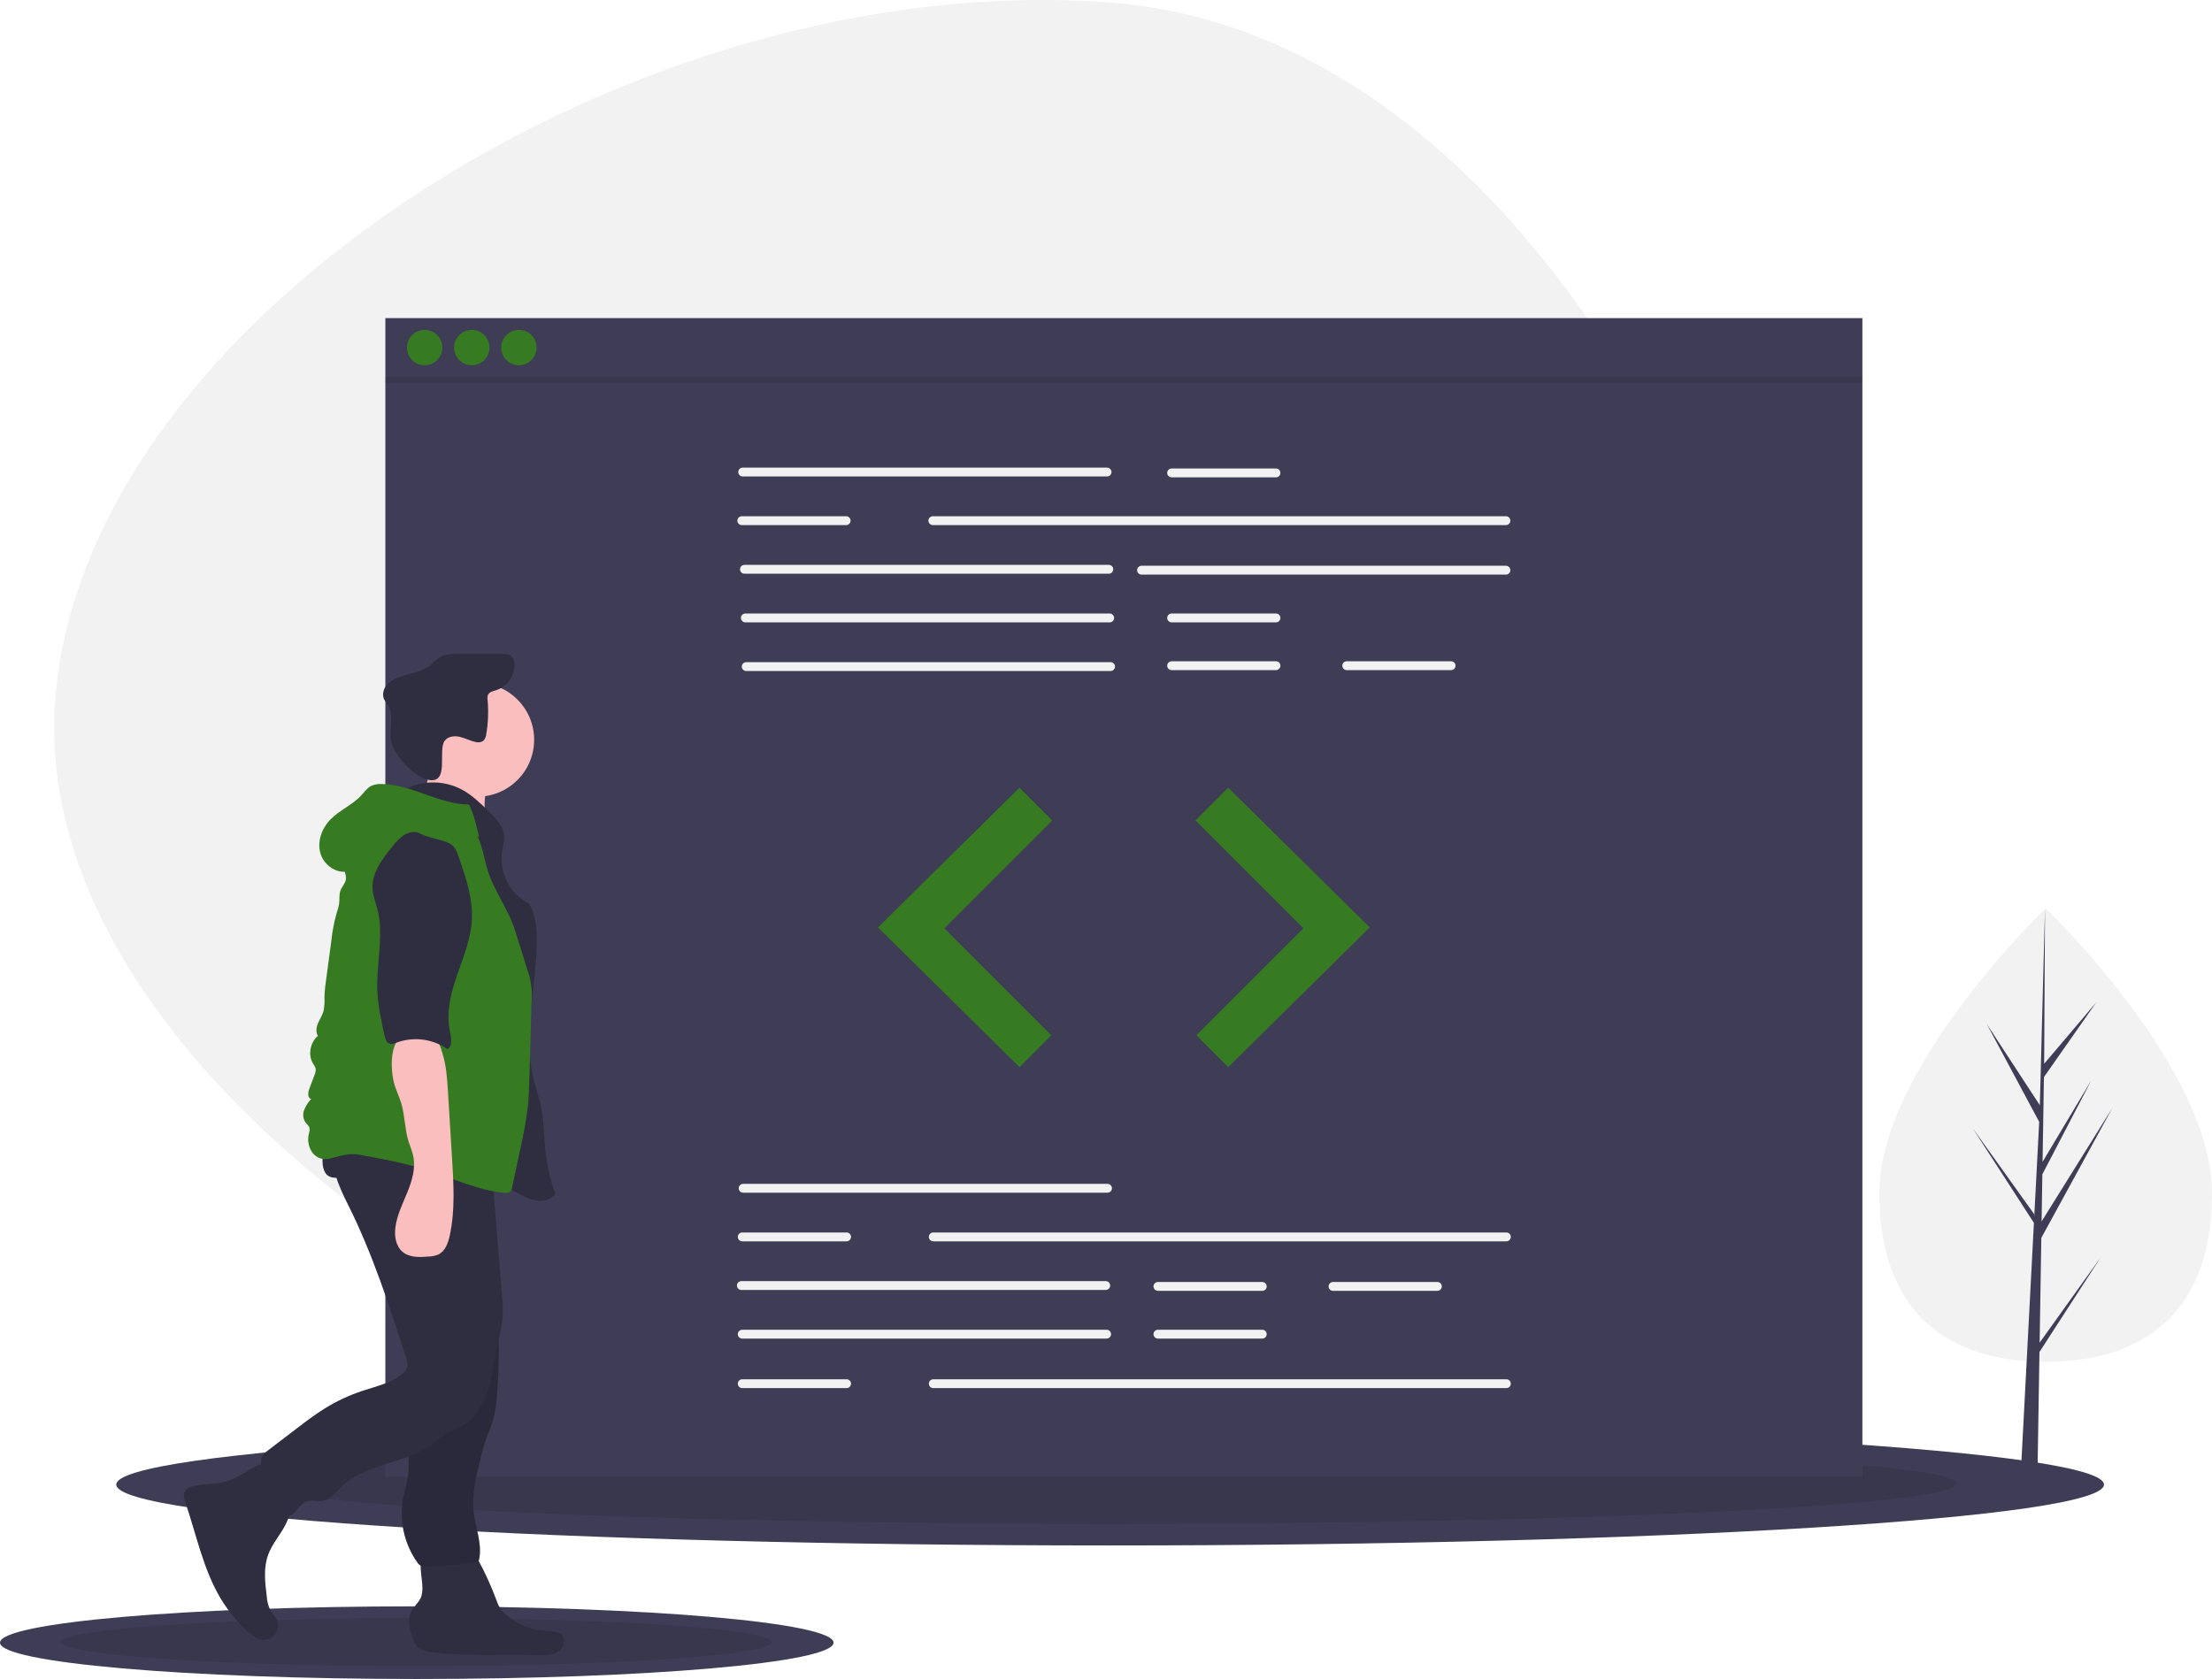
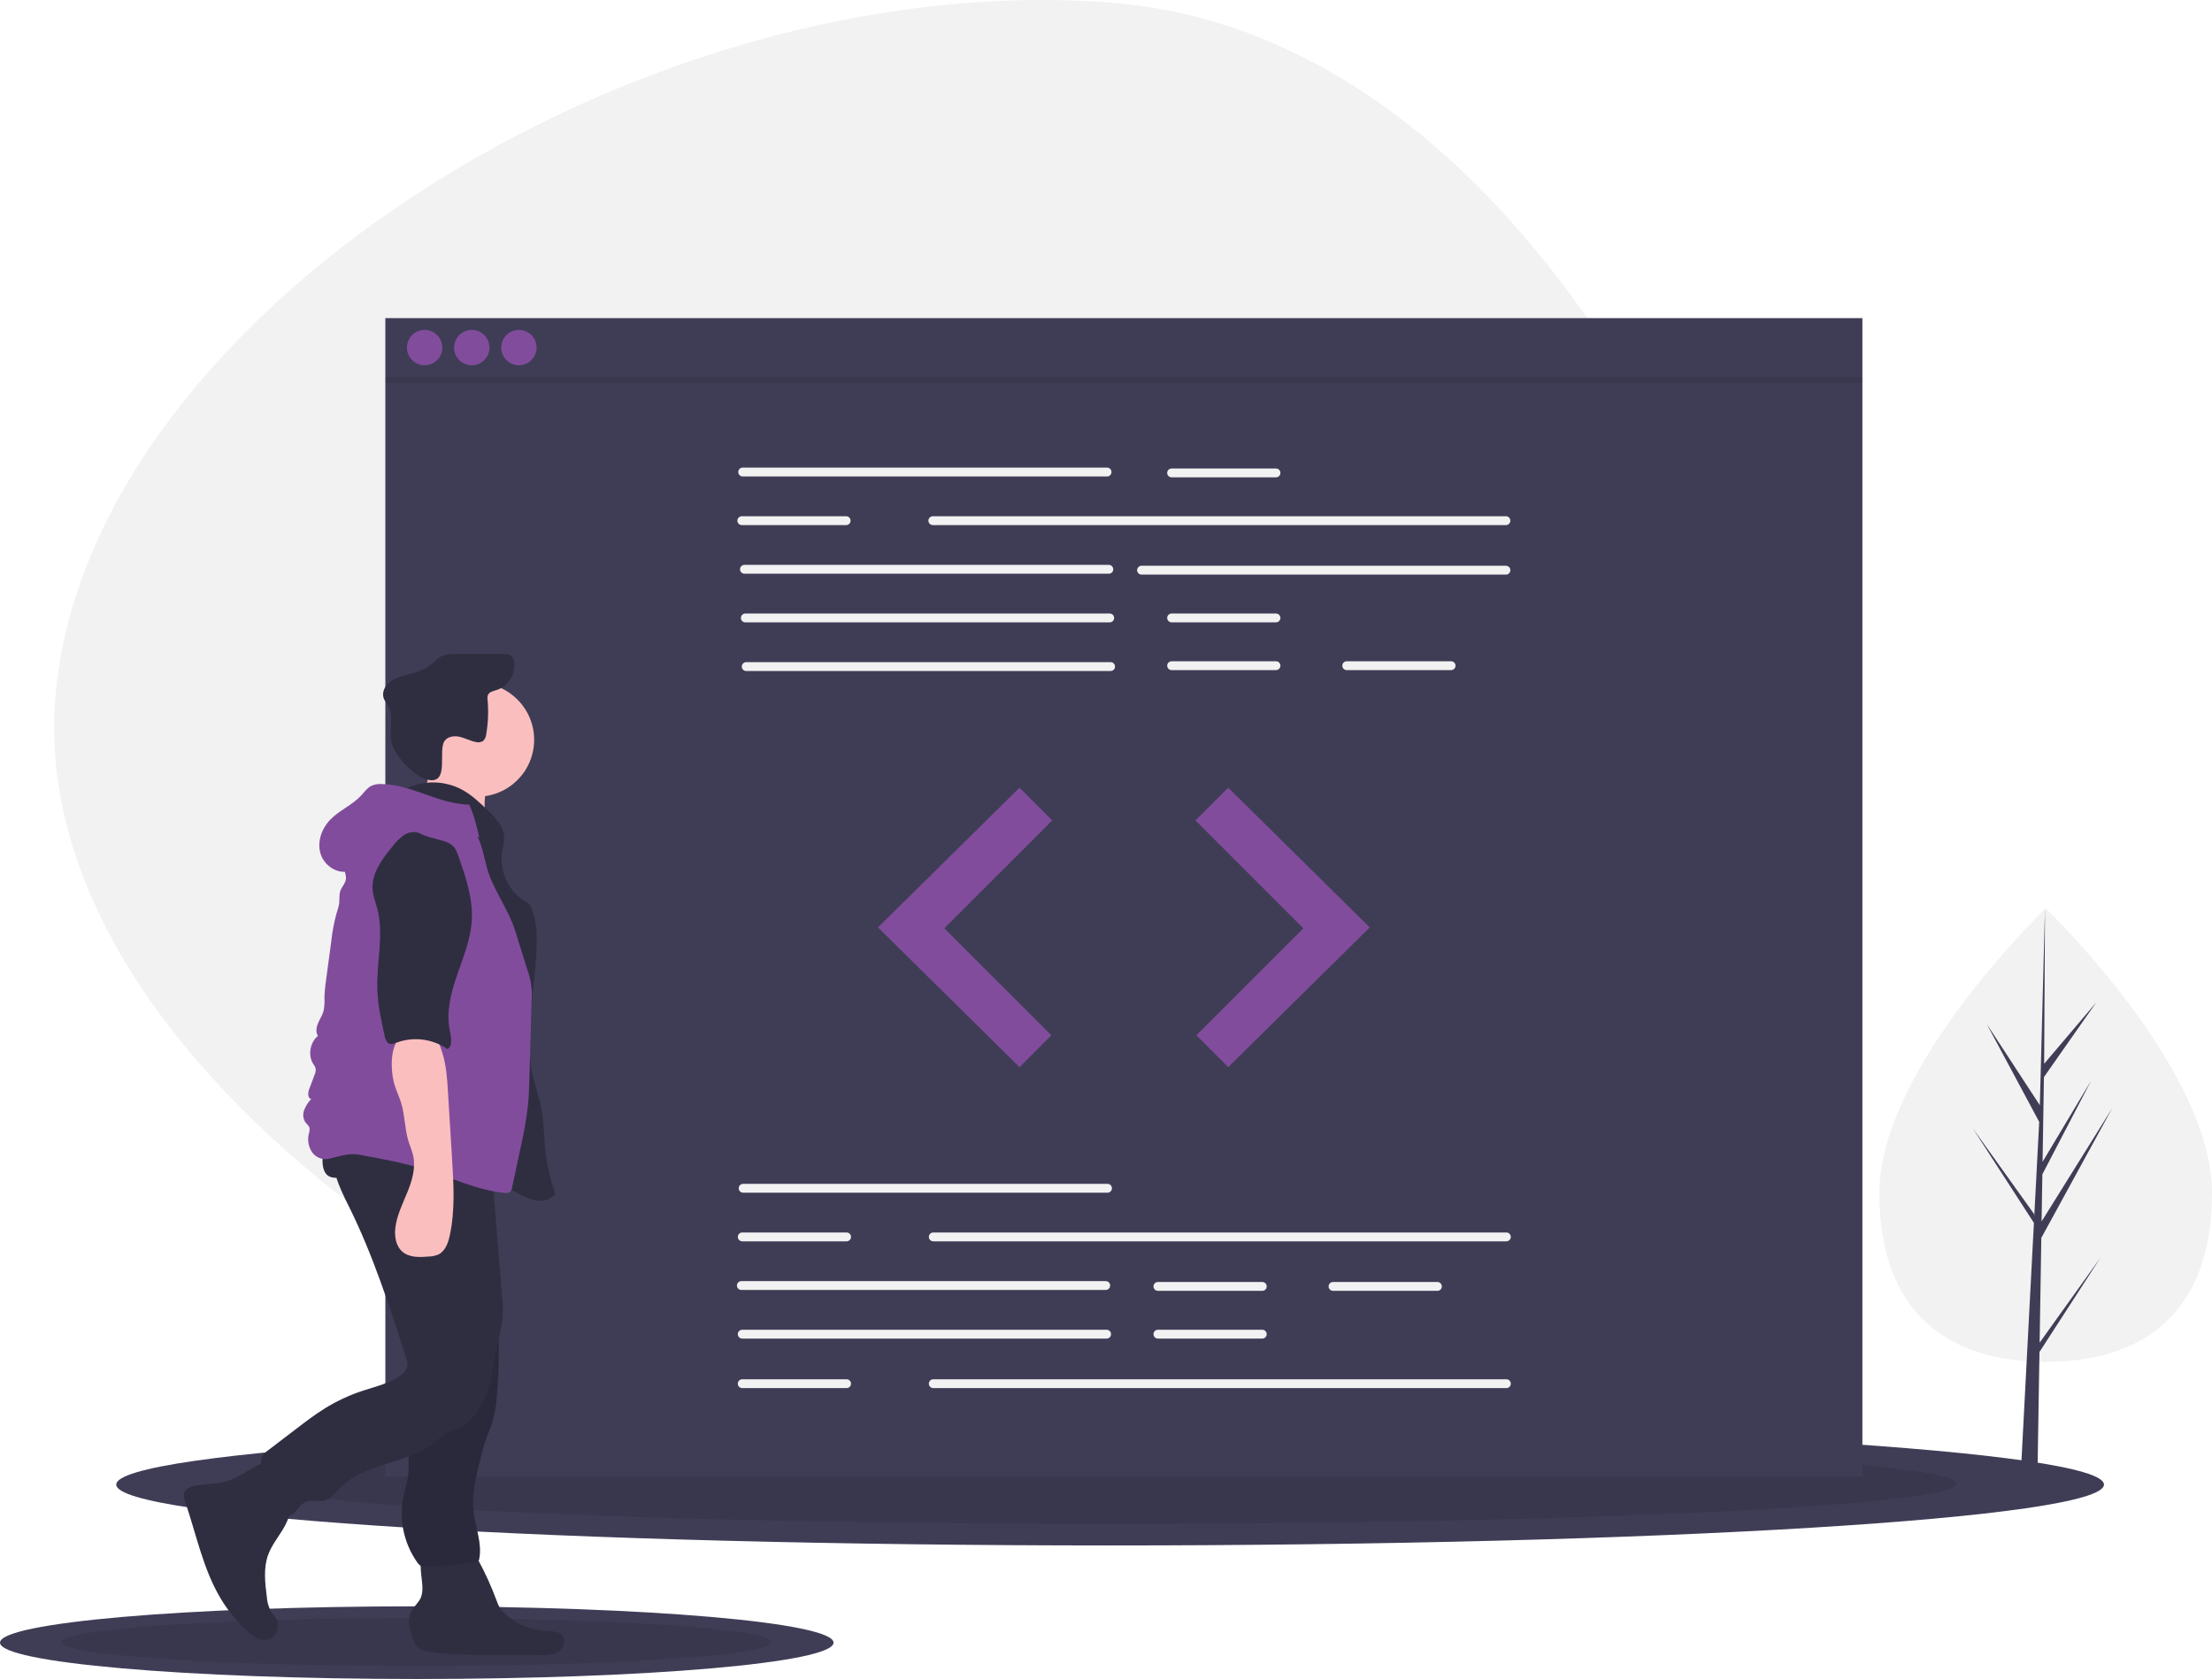
<svg xmlns="http://www.w3.org/2000/svg" id="a594ac37-6d44-4297-8862-1cbd9c01c0b7" data-name="Layer 1" width="1126.194" height="855" viewBox="0 0 1126.194 855">
  <path d="M581.768,778.438C339.369,759.991,50.297,572.172,65.014,378.781S359.7,5.358,602.099,23.805,984.031,403.667,969.314,597.058,824.166,796.885,581.768,778.438Z" transform="translate(-36.90323 -22.5)" fill="#f2f2f2" />
  <ellipse cx="565.194" cy="756" rx="506" ry="31" fill="#3f3d56" />
  <ellipse cx="565.194" cy="755.5" rx="431" ry="20.5" opacity="0.1" />
  <ellipse cx="212.194" cy="836.5" rx="212.194" ry="18.5" fill="#3f3d56" />
  <ellipse cx="212.194" cy="836.202" rx="180.742" ry="12.234" opacity="0.1" />
  <rect x="196.194" y="162" width="752" height="590" fill="#3f3d56" />
  <path d="M600.541,265.129H415.024a2.251,2.251,0,1,1,0-4.503H600.541a2.251,2.251,0,0,1,0,4.503Z" transform="translate(-36.90323 -22.5)" fill="#f2f2f2" />
  <path d="M803.62,289.895H511.835a2.251,2.251,0,0,1,0-4.503H803.62a2.251,2.251,0,1,1,0,4.503Z" transform="translate(-36.90323 -22.5)" fill="#f2f2f2" />
  <path d="M601.442,314.661H415.924a2.251,2.251,0,1,1,0-4.503H601.442a2.251,2.251,0,1,1,0,4.503Z" transform="translate(-36.90323 -22.5)" fill="#f2f2f2" />
  <path d="M803.62,315.111H618.102a2.251,2.251,0,0,1,0-4.503H803.62a2.251,2.251,0,1,1,0,4.503Z" transform="translate(-36.90323 -22.5)" fill="#f2f2f2" />
  <path d="M601.892,339.426H416.374a2.251,2.251,0,0,1,0-4.503H601.892a2.251,2.251,0,1,1,0,4.503Z" transform="translate(-36.90323 -22.5)" fill="#f2f2f2" />
  <path d="M602.342,364.192H416.825a2.251,2.251,0,0,1,0-4.503H602.342a2.251,2.251,0,1,1,0,4.503Z" transform="translate(-36.90323 -22.5)" fill="#f2f2f2" />
  <path d="M686.546,265.579H633.412a2.251,2.251,0,0,1,0-4.503h53.134a2.251,2.251,0,1,1,0,4.503Z" transform="translate(-36.90323 -22.5)" fill="#f2f2f2" />
  <path d="M686.546,339.426H633.412a2.251,2.251,0,0,1,0-4.503h53.134a2.251,2.251,0,1,1,0,4.503Z" transform="translate(-36.90323 -22.5)" fill="#f2f2f2" />
  <path d="M686.546,363.742H633.412a2.251,2.251,0,1,1,0-4.503h53.134a2.251,2.251,0,1,1,0,4.503Z" transform="translate(-36.90323 -22.5)" fill="#f2f2f2" />
  <path d="M775.702,363.742H722.569a2.251,2.251,0,0,1,0-4.503h53.134a2.251,2.251,0,1,1,0,4.503Z" transform="translate(-36.90323 -22.5)" fill="#f2f2f2" />
  <path d="M467.707,289.895H414.573a2.251,2.251,0,0,1,0-4.503h53.134a2.251,2.251,0,0,1,0,4.503Z" transform="translate(-36.90323 -22.5)" fill="#f2f2f2" />
  <path d="M600.766,629.861H415.249a2.251,2.251,0,0,1,0-4.503H600.766a2.251,2.251,0,0,1,0,4.503Z" transform="translate(-36.90323 -22.5)" fill="#f2f2f2" />
  <path d="M599.866,679.392H414.348a2.251,2.251,0,1,1,0-4.503H599.866a2.251,2.251,0,0,1,0,4.503Z" transform="translate(-36.90323 -22.5)" fill="#f2f2f2" />
  <path d="M600.316,704.158H414.798a2.251,2.251,0,1,1,0-4.503H600.316a2.251,2.251,0,1,1,0,4.503Z" transform="translate(-36.90323 -22.5)" fill="#f2f2f2" />
  <path d="M679.566,679.842H626.433a2.251,2.251,0,0,1,0-4.503h53.134a2.251,2.251,0,0,1,0,4.503Z" transform="translate(-36.90323 -22.5)" fill="#f2f2f2" />
  <path d="M679.566,704.158H626.433a2.251,2.251,0,0,1,0-4.503h53.134a2.251,2.251,0,1,1,0,4.503Z" transform="translate(-36.90323 -22.5)" fill="#f2f2f2" />
  <path d="M768.723,679.842H715.589a2.251,2.251,0,1,1,0-4.503h53.134a2.251,2.251,0,0,1,0,4.503Z" transform="translate(-36.90323 -22.5)" fill="#f2f2f2" />
  <path d="M803.845,654.626H512.06a2.251,2.251,0,0,1,0-4.503H803.845a2.251,2.251,0,0,1,0,4.503Z" transform="translate(-36.90323 -22.5)" fill="#f2f2f2" />
  <path d="M467.932,654.626H414.798a2.251,2.251,0,0,1,0-4.503H467.932a2.251,2.251,0,0,1,0,4.503Z" transform="translate(-36.90323 -22.5)" fill="#f2f2f2" />
  <path d="M803.845,729.374H512.06a2.251,2.251,0,1,1,0-4.503H803.845a2.251,2.251,0,0,1,0,4.503Z" transform="translate(-36.90323 -22.5)" fill="#f2f2f2" />
  <path d="M467.932,729.374H414.798a2.251,2.251,0,1,1,0-4.503H467.932a2.251,2.251,0,1,1,0,4.503Z" transform="translate(-36.90323 -22.5)" fill="#f2f2f2" />
-   <polygon points="519.06 401.13 447.014 472.275 519.06 543.42 535.27 527.21 480.786 472.725 535.72 417.79 519.06 401.13" fill="#367a22" />
-   <polygon points="625.327 401.13 697.373 472.275 625.327 543.42 609.117 527.21 663.602 472.725 608.667 417.79 625.327 401.13" fill="#367a22" />
-   <circle cx="216.194" cy="177" r="9" fill="#367a22" />
-   <circle cx="240.194" cy="177" r="9" fill="#367a22" />
-   <circle cx="264.194" cy="177" r="9" fill="#367a22" />
+   <polygon points="519.06 401.13 447.014 472.275 519.06 543.42 535.27 527.21 480.786 472.725 535.72 417.79 519.06 401.13" fill="#824c9d" />
+   <polygon points="625.327 401.13 697.373 472.275 625.327 543.42 609.117 527.21 663.602 472.725 608.667 417.79 625.327 401.13" fill="#824c9d" />
+   <circle cx="216.194" cy="177" r="9" fill="#824c9d" />
+   <circle cx="240.194" cy="177" r="9" fill="#824c9d" />
+   <circle cx="264.194" cy="177" r="9" fill="#824c9d" />
  <rect x="196.194" y="192" width="752" height="3" opacity="0.1" />
  <path d="M1163.097,629.954c0,63.771-37.911,86.038-84.676,86.038s-84.676-22.266-84.676-86.038,84.676-144.898,84.676-144.898S1163.097,566.182,1163.097,629.954Z" transform="translate(-36.90323 -22.5)" fill="#f2f2f2" />
  <polygon points="1038.433 683.736 1039.3 630.365 1075.391 564.338 1039.436 621.993 1039.826 597.995 1064.699 550.226 1039.929 591.645 1039.929 591.645 1040.63 548.484 1067.265 510.453 1040.74 541.697 1041.178 462.556 1038.425 567.325 1038.651 563.003 1011.571 521.552 1038.217 571.3 1035.694 619.503 1035.619 618.223 1004.4 574.602 1035.524 622.743 1035.209 628.771 1035.152 628.862 1035.178 629.357 1028.776 751.653 1037.329 751.653 1038.355 688.485 1069.404 640.461 1038.433 683.736" fill="#3f3d56" />
  <path d="M159.525,773.591a43.126,43.126,0,0,1-8.178,3.503c-5.079,1.387-10.507.878-15.637,2.063-2.1.485-4.386,1.499-5.054,3.549-.49,1.503.043,3.127.553,4.623,5.669,16.62,9.085,34.266,18.125,49.321a74.641,74.641,0,0,0,13.993,16.988c2.055,1.852,4.384,3.664,7.135,3.955a7.248,7.248,0,0,0,7.371-10.182c-.811-1.801-2.317-3.196-3.289-4.916a18.757,18.757,0,0,1-1.819-6.991c-.893-7.108-1.754-14.538.709-21.265,1.652-4.512,4.682-8.359,7.206-12.447s4.622-8.772,4.06-13.544c-.383-3.257-1.972-6.237-3.65-9.054-1.681-2.823-5.005-10.408-8.383-11.35C169.16,766.864,162.583,772.024,159.525,773.591Z" transform="translate(-36.90323 -22.5)" fill="#2f2e41" />
  <path d="M251.96,831a14.019,14.019,0,0,1-.663,4.745c-1.058,2.793-3.681,4.706-5.036,7.367-1.885,3.701-1.031,8.174.218,12.135.783,2.483,1.81,5.067,3.912,6.603a12.893,12.893,0,0,0,5.954,1.907c18.036,2.496,36.358,1.064,54.559,1.587,3.317.095,6.829.211,9.725-1.41s4.686-5.697,2.717-8.368c-1.769-2.399-5.265-2.376-8.242-2.518a33.912,33.912,0,0,1-20.913-8.615,15.112,15.112,0,0,1-2.933-3.377,20.753,20.753,0,0,1-1.534-3.518,156.799,156.799,0,0,0-9.084-20.119c-.979-1.815-2.087-3.705-3.906-4.676a10.323,10.323,0,0,0-4.239-.926c-4.536-.294-16.283-1.838-19.791,1.69C249.461,816.768,252.032,826.86,251.96,831Z" transform="translate(-36.90323 -22.5)" fill="#2f2e41" />
  <circle cx="242.971" cy="376.72" r="28.975" fill="#fbbebe" />
  <path d="M253.709,423.146c-1.723,4.614-4.647,8.947-8.9,11.43l40.075,8.175a42.453,42.453,0,0,1-.562-17.869,10.3,10.3,0,0,0,.24-4.409c-.754-2.907-4.026-4.307-6.955-4.974-7.314-1.667-13.782-2.561-20.579-5.792C254.95,413.263,255.241,419.045,253.709,423.146Z" transform="translate(-36.90323 -22.5)" fill="#fbbebe" />
  <path d="M244.474,423.727a31.338,31.338,0,0,1,27.313.714c5.138,2.707,9.392,6.794,13.572,10.826,3.853,3.717,7.962,7.972,8.236,13.319.132,2.59-.676,5.123-1.084,7.684a25.766,25.766,0,0,0,13.78,26.469c3.184,5.303,3.841,11.729,3.889,17.914.185,23.436-7.209,47.161-1.93,69.995,1.239,5.361,3.162,10.554,4.232,15.951,1.387,6.991,1.318,14.18,2.044,21.27a95.266,95.266,0,0,0,5.113,22.495c-1.744,2.774-5.374,3.837-8.642,3.613s-6.325-1.643-9.242-3.136c-14.123-7.227-27.059-16.757-41.687-22.9-9.678-4.064-19.987-6.595-29.376-11.288s-18.12-12.142-20.99-22.238c-1.241-4.365-1.318-8.965-1.385-13.503-.285-19.114-.55-38.436,3.61-57.094,3.669-16.454,10.741-32.194,12.284-48.981.502-5.464.513-11.314,3.566-15.873C232.091,432.52,241.409,430.851,244.474,423.727Z" transform="translate(-36.90323 -22.5)" fill="#2f2e41" />
  <path d="M263.395,399.629c1.707-2.227,5-2.531,7.728-1.872s5.243,2.064,7.997,2.599a4.675,4.675,0,0,0,3.743-.526,5.444,5.444,0,0,0,1.615-3.57,68.163,68.163,0,0,0,.671-17.38,5.147,5.147,0,0,1,.159-2.437c.682-1.643,2.763-2.035,4.462-2.562a13.316,13.316,0,0,0,9.013-13.633,5.421,5.421,0,0,0-1.657-3.741c-1.175-.958-2.82-1.016-4.336-1.029q-11.683-.094-23.367.006c-2.883.025-5.91.096-8.409,1.533-1.848,1.063-3.222,2.773-4.88,4.112-4.326,3.491-10.178,4.201-15.441,5.991a15.308,15.308,0,0,0-6.768,4.036c-1.75,2-2.592,4.973-1.493,7.393a26.252,26.252,0,0,0,1.887,2.904c3.105,4.964,1.038,11.403,1.501,17.24.579,7.288,11.365,19.112,18.679,20.836C266.308,422.311,259.486,404.414,263.395,399.629Z" transform="translate(-36.90323 -22.5)" fill="#2f2e41" />
  <path d="M247.037,719.183c.745,5.322,1.701,10.662,1.445,16.029-.357,7.494-3.059,14.714-3.559,22.199-.373,5.591.49,11.242-.287,16.791-.497,3.553-1.656,6.978-2.373,10.494a43.395,43.395,0,0,0,6.973,33.265,5.448,5.448,0,0,0,2.023,1.961,5.714,5.714,0,0,0,2.508.332,179.947,179.947,0,0,0,25.17-2.287,2.414,2.414,0,0,0,1.616-.713,2.266,2.266,0,0,0,.351-.954c1.544-7.936-1.977-15.893-2.872-23.928-.956-8.58,1.103-17.177,3.146-25.565a113.548,113.548,0,0,1,3.467-12.228c.988-2.697,2.181-5.321,3.037-8.063a61.46,61.46,0,0,0,2.202-13.203q.892-10.575.945-21.199a88.958,88.958,0,0,0-1.665-20.01c-1.878-8.338-5.724-16.081-9.536-23.73a15.029,15.029,0,0,0-5.618,2.67,125.38,125.38,0,0,1-15.35,8.481c-3.567,1.657-10.522,2.833-12.786,6.286-2.232,3.405-.792,10.351-.621,14.106Q245.694,709.584,247.037,719.183Z" transform="translate(-36.90323 -22.5)" fill="#2f2e41" />
  <path d="M247.037,719.183c.745,5.322,1.701,10.662,1.445,16.029-.357,7.494-3.059,14.714-3.559,22.199-.373,5.591.49,11.242-.287,16.791-.497,3.553-1.656,6.978-2.373,10.494a43.395,43.395,0,0,0,6.973,33.265,5.448,5.448,0,0,0,2.023,1.961,5.714,5.714,0,0,0,2.508.332,179.947,179.947,0,0,0,25.17-2.287,2.414,2.414,0,0,0,1.616-.713,2.266,2.266,0,0,0,.351-.954c1.544-7.936-1.977-15.893-2.872-23.928-.956-8.58,1.103-17.177,3.146-25.565a113.548,113.548,0,0,1,3.467-12.228c.988-2.697,2.181-5.321,3.037-8.063a61.46,61.46,0,0,0,2.202-13.203q.892-10.575.945-21.199a88.958,88.958,0,0,0-1.665-20.01c-1.878-8.338-5.724-16.081-9.536-23.73a15.029,15.029,0,0,0-5.618,2.67,125.38,125.38,0,0,1-15.35,8.481c-3.567,1.657-10.522,2.833-12.786,6.286-2.232,3.405-.792,10.351-.621,14.106Q245.694,709.584,247.037,719.183Z" transform="translate(-36.90323 -22.5)" opacity="0.1" />
  <path d="M207.864,605.518c-3.848,10.359,1.808,21.554,6.722,31.452,12.106,24.386,20.513,50.407,28.874,76.317.626,1.941,1.252,4.058.554,5.974a7.825,7.825,0,0,1-2.822,3.347c-5.765,4.379-13.107,5.939-19.975,8.23a90.184,90.184,0,0,0-18.943,8.88c-4.977,3.084-9.639,6.644-14.292,10.197l-14.812,11.312a9.903,9.903,0,0,0-2.476,2.397c-1.429,2.241-.843,5.167-.132,7.728a131.432,131.432,0,0,0,7.252,19.792,6.911,6.911,0,0,0,2.63,3.447c2.312,1.242,5.14-.405,6.905-2.347s3.292-4.359,5.781-5.193c2.486-.833,5.222.176,7.818-.189,4.199-.589,6.986-4.457,10.013-7.426,12.365-12.131,33.01-11.251,46.612-21.977a59.228,59.228,0,0,1,6.231-4.868c2.3-1.359,4.907-2.105,7.293-3.307,7.257-3.654,11.819-11.209,14.262-18.957s3.141-15.928,4.897-23.861c.908-4.101,2.103-8.158,2.507-12.338a66.094,66.094,0,0,0-.253-11.666L287.604,621.748c-.4-4.943-.8-9.892-1.576-14.791-14.577.521-29.143,1.108-43.728,1.28C230.695,608.374,218.876,609.186,207.864,605.518Z" transform="translate(-36.90323 -22.5)" fill="#2f2e41" />
  <path d="M202.506,619.721c1.977,3.18,6.79,3.114,10.104,1.371s5.889-4.673,9.211-6.401c4.464-2.323,9.746-2.235,14.776-2.093,7.964.225,16.025.464,23.687,2.647,7.925,2.257,15.64,6.603,23.834,5.736,1.426-.151,2.985-.56,3.761-1.766a5.544,5.544,0,0,0,.62-2.836l.268-7.159a6.464,6.464,0,0,0-.57-3.625,6.082,6.082,0,0,0-2.716-2.079c-11.663-5.646-24.965-6.697-37.915-7.141q-9.875-.338-19.757-.278c-5.591.034-12.303-.775-17.739.719C202.774,598.82,198.805,613.769,202.506,619.721Z" transform="translate(-36.90323 -22.5)" fill="#2f2e41" />
-   <path d="M275.742,432.226c-15.282-.135-29.131-10.223-44.412-10.468a11.514,11.514,0,0,0-5.393.93c-2.129,1.073-3.529,3.147-5.147,4.898-4.518,4.893-11.061,7.505-15.703,12.281-4.352,4.478-6.773,11.15-5.055,17.153s8.204,10.608,14.279,9.165A36.801,36.801,0,0,1,228.65,446.706a72.887,72.887,0,0,1,11.205-5.882c6.868-3.112,14.548-6.283,21.718-3.95a30.638,30.638,0,0,1,7.409,4.04l11.954,8.03C279.543,443.45,278.29,437.288,275.742,432.226Z" transform="translate(-36.90323 -22.5)" fill="#367a22" />
-   <path d="M212.552,460.874c-2.029,2.532.894,6.2.447,9.413-.297,2.135-2.054,3.765-2.786,5.793-.758,2.1-.356,4.427-.643,6.641a28.489,28.489,0,0,1-1.275,4.73,84.975,84.975,0,0,0-2.686,14.026l-2.675,19.976a75.681,75.681,0,0,0-.846,9.078,27.107,27.107,0,0,1-.452,6.787c-.592,2.183-1.904,4.093-2.786,6.175s-1.291,4.602-.099,6.524c-3.991,3.325-5.178,9.854-2.387,14.235a7.899,7.899,0,0,1,1.23,2.265,5.82,5.82,0,0,1-.542,3.34l-2.705,7.207c-.692,1.845-.911,4.653,1.014,5.074a17.006,17.006,0,0,0-3.651,5.767,6.866,6.866,0,0,0,.972,6.506,8.289,8.289,0,0,1,1.694,2.056,5.473,5.473,0,0,1-.196,3.243,11.906,11.906,0,0,0,1.473,9.333,8.371,8.371,0,0,0,8.418,3.609c5.41-1.22,10.272-3.147,15.728-2.146,11.746,2.155,23.53,4.32,34.906,7.952,12.984,4.145,25.556,10.224,39.126,11.5a3.798,3.798,0,0,0,2.617-.407,3.931,3.931,0,0,0,1.21-2.488q2.097-9.832,4.194-19.665a202.363,202.363,0,0,0,3.855-22.028c.477-4.781.614-9.589.749-14.392l1.081-38.231a38.197,38.197,0,0,0-2.2-16.62l-6.217-19.848c-3.548-11.327-11.688-21.371-14.586-32.882-1.834-7.285-3.189-15.103-8.108-20.781-7.012-8.095-19.145-9.354-29.764-7.962-4.797.629-9.636,1.714-13.785,4.202-4.798,2.877-8.333,7.409-11.753,11.836C218.305,454.343,215.436,457.276,212.552,460.874Z" transform="translate(-36.90323 -22.5)" fill="#367a22" />
+   <path d="M275.742,432.226c-15.282-.135-29.131-10.223-44.412-10.468a11.514,11.514,0,0,0-5.393.93c-2.129,1.073-3.529,3.147-5.147,4.898-4.518,4.893-11.061,7.505-15.703,12.281-4.352,4.478-6.773,11.15-5.055,17.153s8.204,10.608,14.279,9.165A36.801,36.801,0,0,1,228.65,446.706a72.887,72.887,0,0,1,11.205-5.882c6.868-3.112,14.548-6.283,21.718-3.95a30.638,30.638,0,0,1,7.409,4.04l11.954,8.03C279.543,443.45,278.29,437.288,275.742,432.226Z" transform="translate(-36.90323 -22.5)" fill="#824c9d" />
+   <path d="M212.552,460.874c-2.029,2.532.894,6.2.447,9.413-.297,2.135-2.054,3.765-2.786,5.793-.758,2.1-.356,4.427-.643,6.641a28.489,28.489,0,0,1-1.275,4.73,84.975,84.975,0,0,0-2.686,14.026l-2.675,19.976a75.681,75.681,0,0,0-.846,9.078,27.107,27.107,0,0,1-.452,6.787c-.592,2.183-1.904,4.093-2.786,6.175s-1.291,4.602-.099,6.524c-3.991,3.325-5.178,9.854-2.387,14.235a7.899,7.899,0,0,1,1.23,2.265,5.82,5.82,0,0,1-.542,3.34l-2.705,7.207c-.692,1.845-.911,4.653,1.014,5.074a17.006,17.006,0,0,0-3.651,5.767,6.866,6.866,0,0,0,.972,6.506,8.289,8.289,0,0,1,1.694,2.056,5.473,5.473,0,0,1-.196,3.243,11.906,11.906,0,0,0,1.473,9.333,8.371,8.371,0,0,0,8.418,3.609c5.41-1.22,10.272-3.147,15.728-2.146,11.746,2.155,23.53,4.32,34.906,7.952,12.984,4.145,25.556,10.224,39.126,11.5a3.798,3.798,0,0,0,2.617-.407,3.931,3.931,0,0,0,1.21-2.488q2.097-9.832,4.194-19.665a202.363,202.363,0,0,0,3.855-22.028c.477-4.781.614-9.589.749-14.392l1.081-38.231a38.197,38.197,0,0,0-2.2-16.62l-6.217-19.848c-3.548-11.327-11.688-21.371-14.586-32.882-1.834-7.285-3.189-15.103-8.108-20.781-7.012-8.095-19.145-9.354-29.764-7.962-4.797.629-9.636,1.714-13.785,4.202-4.798,2.877-8.333,7.409-11.753,11.836C218.305,454.343,215.436,457.276,212.552,460.874Z" transform="translate(-36.90323 -22.5)" fill="#824c9d" />
  <path d="M237.347,573.323c.875,3.773,2.712,7.251,3.837,10.957,1.884,6.209,1.724,12.896,3.605,19.106.789,2.606,1.933,5.109,2.5,7.773,1.321,6.211-.608,12.636-3.003,18.516s-5.313,11.678-6.091,17.98c-.548,4.438.239,9.45,3.66,12.331,3.552,2.99,8.713,2.788,13.339,2.39a14.016,14.016,0,0,0,4.841-1.008c3.538-1.674,5.028-5.86,5.855-9.685,2.771-12.819,1.98-26.106,1.174-39.197l-2.106-34.234c-.405-6.591-.84-13.318-2.871-19.646-.739-2.302-2.026-6.954-4.129-8.424-2.083-1.456-8.03-1.521-10.609-1.642C235.251,547.97,235.387,564.856,237.347,573.323Z" transform="translate(-36.90323 -22.5)" fill="#fbbebe" />
  <path d="M250.751,446.923c-2.471-1.294-5.584-.736-7.972.704a24.568,24.568,0,0,0-5.972,5.798c-5.339,6.517-10.991,13.995-10.199,22.382.297,3.145,1.501,6.121,2.317,9.172,3.579,13.38-.379,27.53.075,41.373.262,7.999,2.003,15.866,3.736,23.679.354,1.595.92,3.44,2.463,3.977,1.159.403,2.41-.115,3.557-.551A28.371,28.371,0,0,1,264.721,556.731c2.865-1.529,1.791-6.363,1.149-9.546-1.908-9.458.682-19.214,3.828-28.335s6.911-18.23,7.432-27.865c.591-10.916-3.029-21.571-6.6-31.903-.779-2.255-1.631-4.62-3.439-6.178a13.665,13.665,0,0,0-5.203-2.377C258.096,449.406,254.255,448.758,250.751,446.923Z" transform="translate(-36.90323 -22.5)" fill="#2f2e41" />
</svg>
